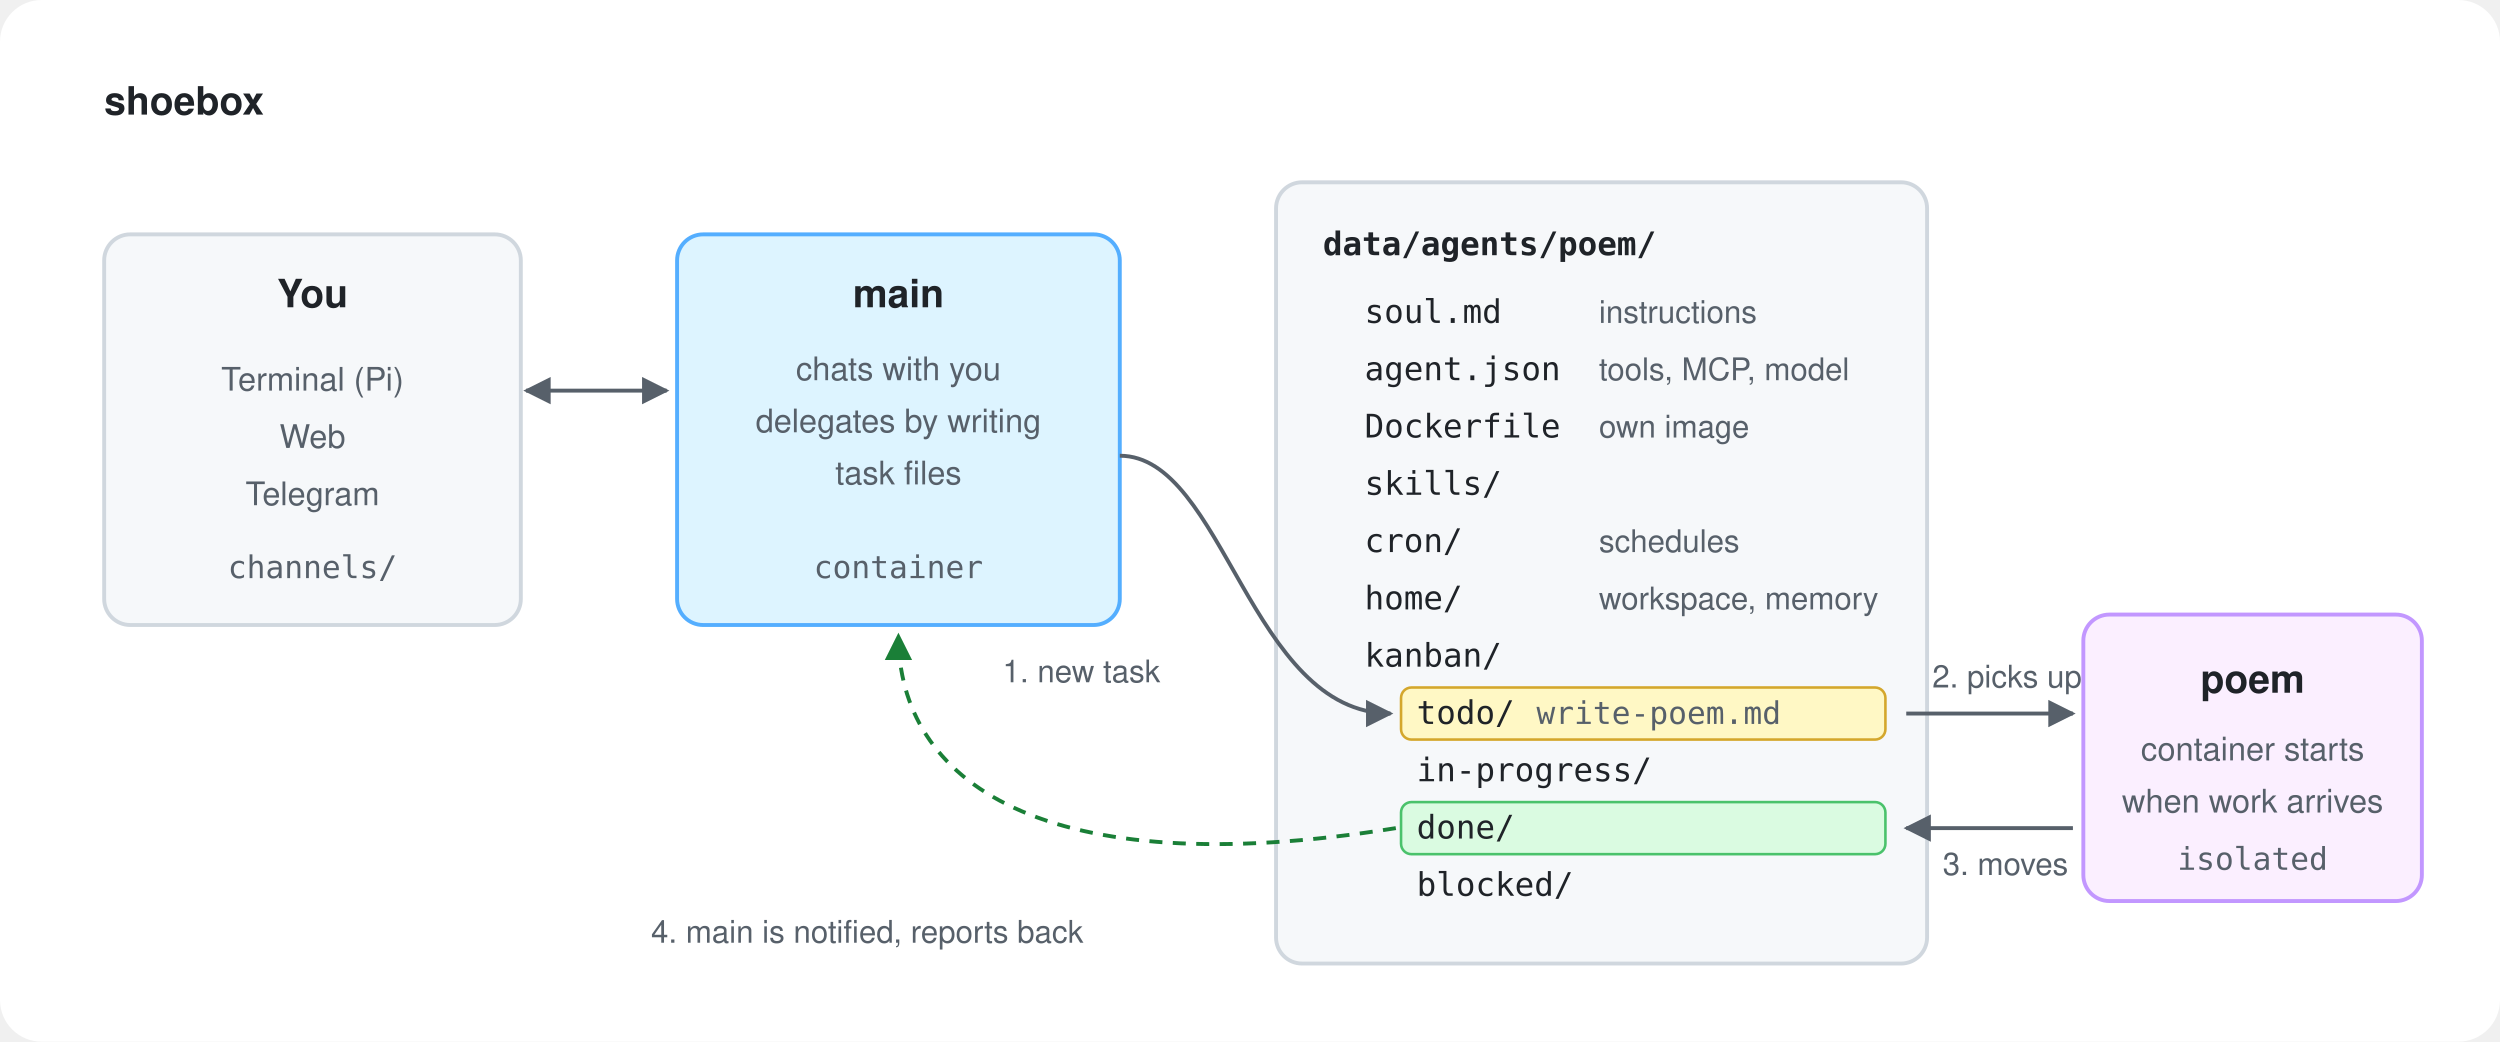
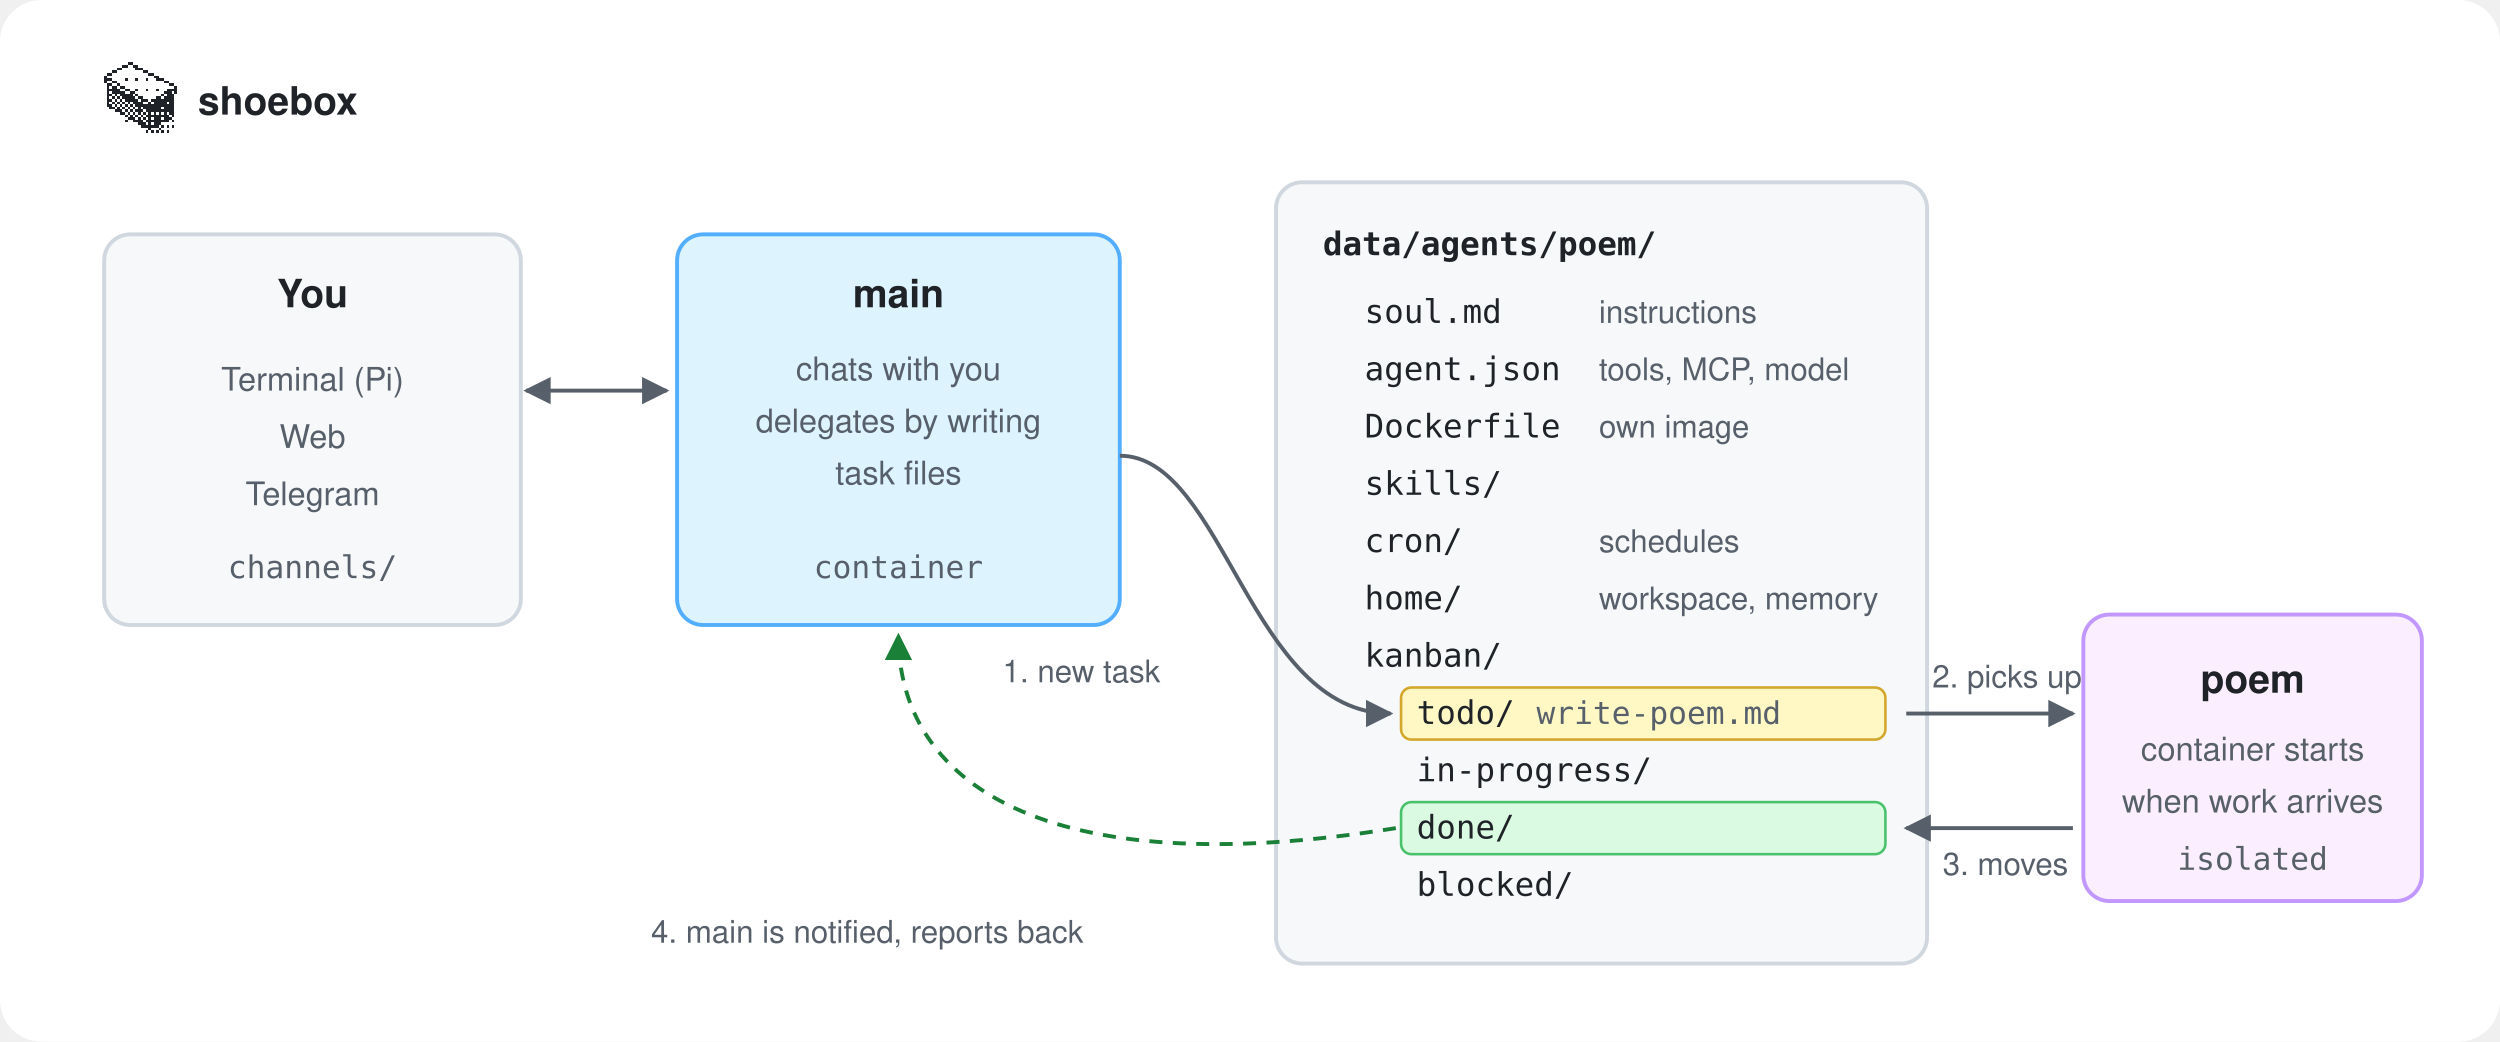
<svg xmlns="http://www.w3.org/2000/svg" viewBox="0 0 960 400" font-family="-apple-system, BlinkMacSystemFont, 'Segoe UI', Helvetica, Arial, sans-serif">
  <defs>
    <marker id="a" viewBox="0 0 10 10" refX="9" refY="5" markerWidth="7" markerHeight="7" orient="auto-start-reverse">
      <path d="M0 0L10 5L0 10z" fill="#57606a" />
    </marker>
    <marker id="g" viewBox="0 0 10 10" refX="9" refY="5" markerWidth="7" markerHeight="7" orient="auto-start-reverse">
      <path d="M0 0L10 5L0 10z" fill="#1a7f37" />
    </marker>
  </defs>
  <style>
    .t{font-size:15px;font-weight:600;fill:#1f2328}
    .s{font-size:12.5px;fill:#57606a}
    .m{font-family:ui-monospace,SFMono-Regular,Menlo,monospace;font-size:12.5px;fill:#1f2328}
    .k{font-family:ui-monospace,SFMono-Regular,Menlo,monospace;font-size:12px;fill:#57606a}
    .l{font-size:12px;fill:#57606a}
    .box{fill:#f6f8fa;stroke:#d0d7de;stroke-width:1.5}
  </style>
  <rect width="960" height="400" rx="16" fill="#ffffff" />
-   <text x="40" y="44" class="t" font-size="18">shoebox</text>
+   <path transform="translate(40 23)" fill="#1f2328" shape-rendering="crispEdges" d="M9 1h2v1h-2zM7 2h2v1h-2zM11 2h2v1h-2zM5 3h2v1h-2zM12 3h3v1h-3zM3 4h2v1h-2zM15 4h2v1h-2zM1 5h2v1h-2zM17 5h2v1h-2zM0 6h1v1h-1zM19 6h2v1h-2zM0 7h3v1h-3zM8 7h1v1h-1zM12 7h1v1h-1zM16 7h1v1h-1zM20 7h3v1h-3zM0 8h1v1h-1zM3 8h2v1h-2zM23 8h2v1h-2zM1 9h2v1h-2zM5 9h1v1h-1zM25 9h2v1h-2zM1 10h1v1h-1zM3 10h2v1h-2zM6 10h2v1h-2zM27 10h1v1h-1zM1 11h5v1h-5zM8 11h2v1h-2zM12 11h1v1h-1zM16 11h1v1h-1zM20 11h1v1h-1zM24 11h4v1h-4zM1 12h1v1h-1zM3 12h5v1h-5zM10 12h2v1h-2zM23 12h3v1h-3zM27 12h1v1h-1zM1 13h2v1h-2zM4 13h1v1h-1zM6 13h5v1h-5zM12 13h1v1h-1zM22 13h1v1h-1zM24 13h3v1h-3zM1 14h1v1h-1zM3 14h1v1h-1zM5 14h1v1h-1zM7 14h5v1h-5zM13 14h2v1h-2zM20 14h2v1h-2zM23 14h4v1h-4zM1 15h2v1h-2zM4 15h1v1h-1zM6 15h1v1h-1zM8 15h5v1h-5zM14 15h3v1h-3zM18 15h9v1h-9zM1 16h1v1h-1zM3 16h1v1h-1zM5 16h1v1h-1zM7 16h1v1h-1zM9 16h1v1h-1zM11 16h4v1h-4zM17 16h1v1h-1zM19 16h5v1h-5zM25 16h2v1h-2zM1 17h2v1h-2zM4 17h1v1h-1zM6 17h1v1h-1zM8 17h1v1h-1zM10 17h1v1h-1zM12 17h15v1h-15zM2 18h2v1h-2zM5 18h1v1h-1zM7 18h1v1h-1zM9 18h1v1h-1zM11 18h1v1h-1zM13 18h1v1h-1zM15 18h7v1h-7zM23 18h4v1h-4zM4 19h3v1h-3zM8 19h1v1h-1zM10 19h1v1h-1zM12 19h3v1h-3zM16 19h11v1h-11zM6 20h2v1h-2zM9 20h1v1h-1zM11 20h1v1h-1zM13 20h1v1h-1zM15 20h1v1h-1zM17 20h1v1h-1zM19 20h1v1h-1zM21 20h1v1h-1zM23 20h1v1h-1zM25 20h2v1h-2zM8 21h1v1h-1zM10 21h1v1h-1zM12 21h1v1h-1zM14 21h1v1h-1zM16 21h9v1h-9zM26 21h1v1h-1zM9 22h3v1h-3zM13 22h1v1h-1zM15 22h1v1h-1zM17 22h1v1h-1zM19 22h3v1h-3zM23 22h3v1h-3zM8 23h1v1h-1zM11 23h4v1h-4zM16 23h9v1h-9zM26 23h1v1h-1zM13 24h3v1h-3zM17 24h1v1h-1zM19 24h3v1h-3zM14 25h7v1h-7zM22 25h1v1h-1zM24 25h1v1h-1zM26 25h1v1h-1zM17 26h1v1h-1zM21 26h1v1h-1zM16 27h1v1h-1zM18 27h1v1h-1zM20 27h1v1h-1zM22 27h1v1h-1zM24 27h1v1h-1z" />
+   <text x="76" y="44" class="t" font-size="18">shoebox</text>
  <rect x="40" y="90" width="160" height="150" rx="10" class="box" />
  <text x="120" y="118" class="t" text-anchor="middle">You</text>
  <text x="120" y="150" class="s" text-anchor="middle">Terminal (Pi)</text>
  <text x="120" y="172" class="s" text-anchor="middle">Web</text>
  <text x="120" y="194" class="s" text-anchor="middle">Telegram</text>
  <text x="120" y="222" class="k" text-anchor="middle">channels/</text>
  <rect x="260" y="90" width="170" height="150" rx="10" fill="#ddf4ff" stroke="#54aeff" stroke-width="1.5" />
  <text x="345" y="118" class="t" text-anchor="middle">main</text>
  <text x="345" y="146" class="s" text-anchor="middle">chats with you</text>
  <text x="345" y="166" class="s" text-anchor="middle">delegates by writing</text>
  <text x="345" y="186" class="s" text-anchor="middle">task files</text>
  <text x="345" y="222" class="k" text-anchor="middle">container</text>
  <line x1="202" y1="150" x2="256" y2="150" stroke="#57606a" stroke-width="1.5" marker-end="url(#a)" marker-start="url(#a)" />
  <rect x="490" y="70" width="250" height="300" rx="10" class="box" />
  <text x="508" y="98" class="m" font-weight="600">data/agents/poem/</text>
  <text x="524" y="124" class="m">soul.md</text>
  <text x="524" y="146" class="m">agent.json</text>
  <text x="524" y="168" class="m">Dockerfile</text>
  <text x="524" y="190" class="m">skills/</text>
  <text x="524" y="212" class="m">cron/</text>
  <text x="524" y="234" class="m">home/</text>
  <text x="524" y="256" class="m">kanban/</text>
  <text x="544" y="278" class="m">todo/</text>
  <text x="544" y="300" class="m">in-progress/</text>
  <text x="544" y="322" class="m">done/</text>
  <text x="544" y="344" class="m">blocked/</text>
  <text x="614" y="124" class="l">instructions</text>
  <text x="614" y="146" class="l">tools, MCP, model</text>
  <text x="614" y="168" class="l">own image</text>
  <text x="614" y="212" class="l">schedules</text>
  <text x="614" y="234" class="l">workspace, memory</text>
  <rect x="538" y="264" width="186" height="20" rx="4" fill="#fff8c5" stroke="#d4a72c" />
  <text x="544" y="278" class="m">todo/</text>
  <text x="590" y="278" class="k">write-poem.md</text>
  <rect x="538" y="308" width="186" height="20" rx="4" fill="#dafbe1" stroke="#4ac26b" />
  <text x="544" y="322" class="m">done/</text>
  <path d="M430 175 C 470 175, 480 274, 534 274" fill="none" stroke="#57606a" stroke-width="1.5" marker-end="url(#a)" />
  <text x="385" y="262" class="l">1. new task</text>
  <rect x="800" y="236" width="130" height="110" rx="10" fill="#fbefff" stroke="#c297ff" stroke-width="1.5" />
  <text x="865" y="266" class="t" text-anchor="middle">poem</text>
  <text x="865" y="292" class="s" text-anchor="middle">container starts</text>
  <text x="865" y="312" class="s" text-anchor="middle">when work arrives</text>
  <text x="865" y="334" class="k" text-anchor="middle">isolated</text>
  <path d="M732 274 L 796 274" fill="none" stroke="#57606a" stroke-width="1.5" marker-end="url(#a)" />
  <text x="742" y="264" class="l">2. picks up</text>
  <path d="M796 318 L 732 318" fill="none" stroke="#57606a" stroke-width="1.5" marker-end="url(#a)" />
  <text x="746" y="336" class="l">3. moves</text>
  <path d="M536 318 C 400 340, 345 300, 345 244" fill="none" stroke="#1a7f37" stroke-width="1.5" stroke-dasharray="5 4" marker-end="url(#g)" />
  <text x="250" y="362" class="l" fill="#1a7f37">4. main is notified, reports back</text>
</svg>
